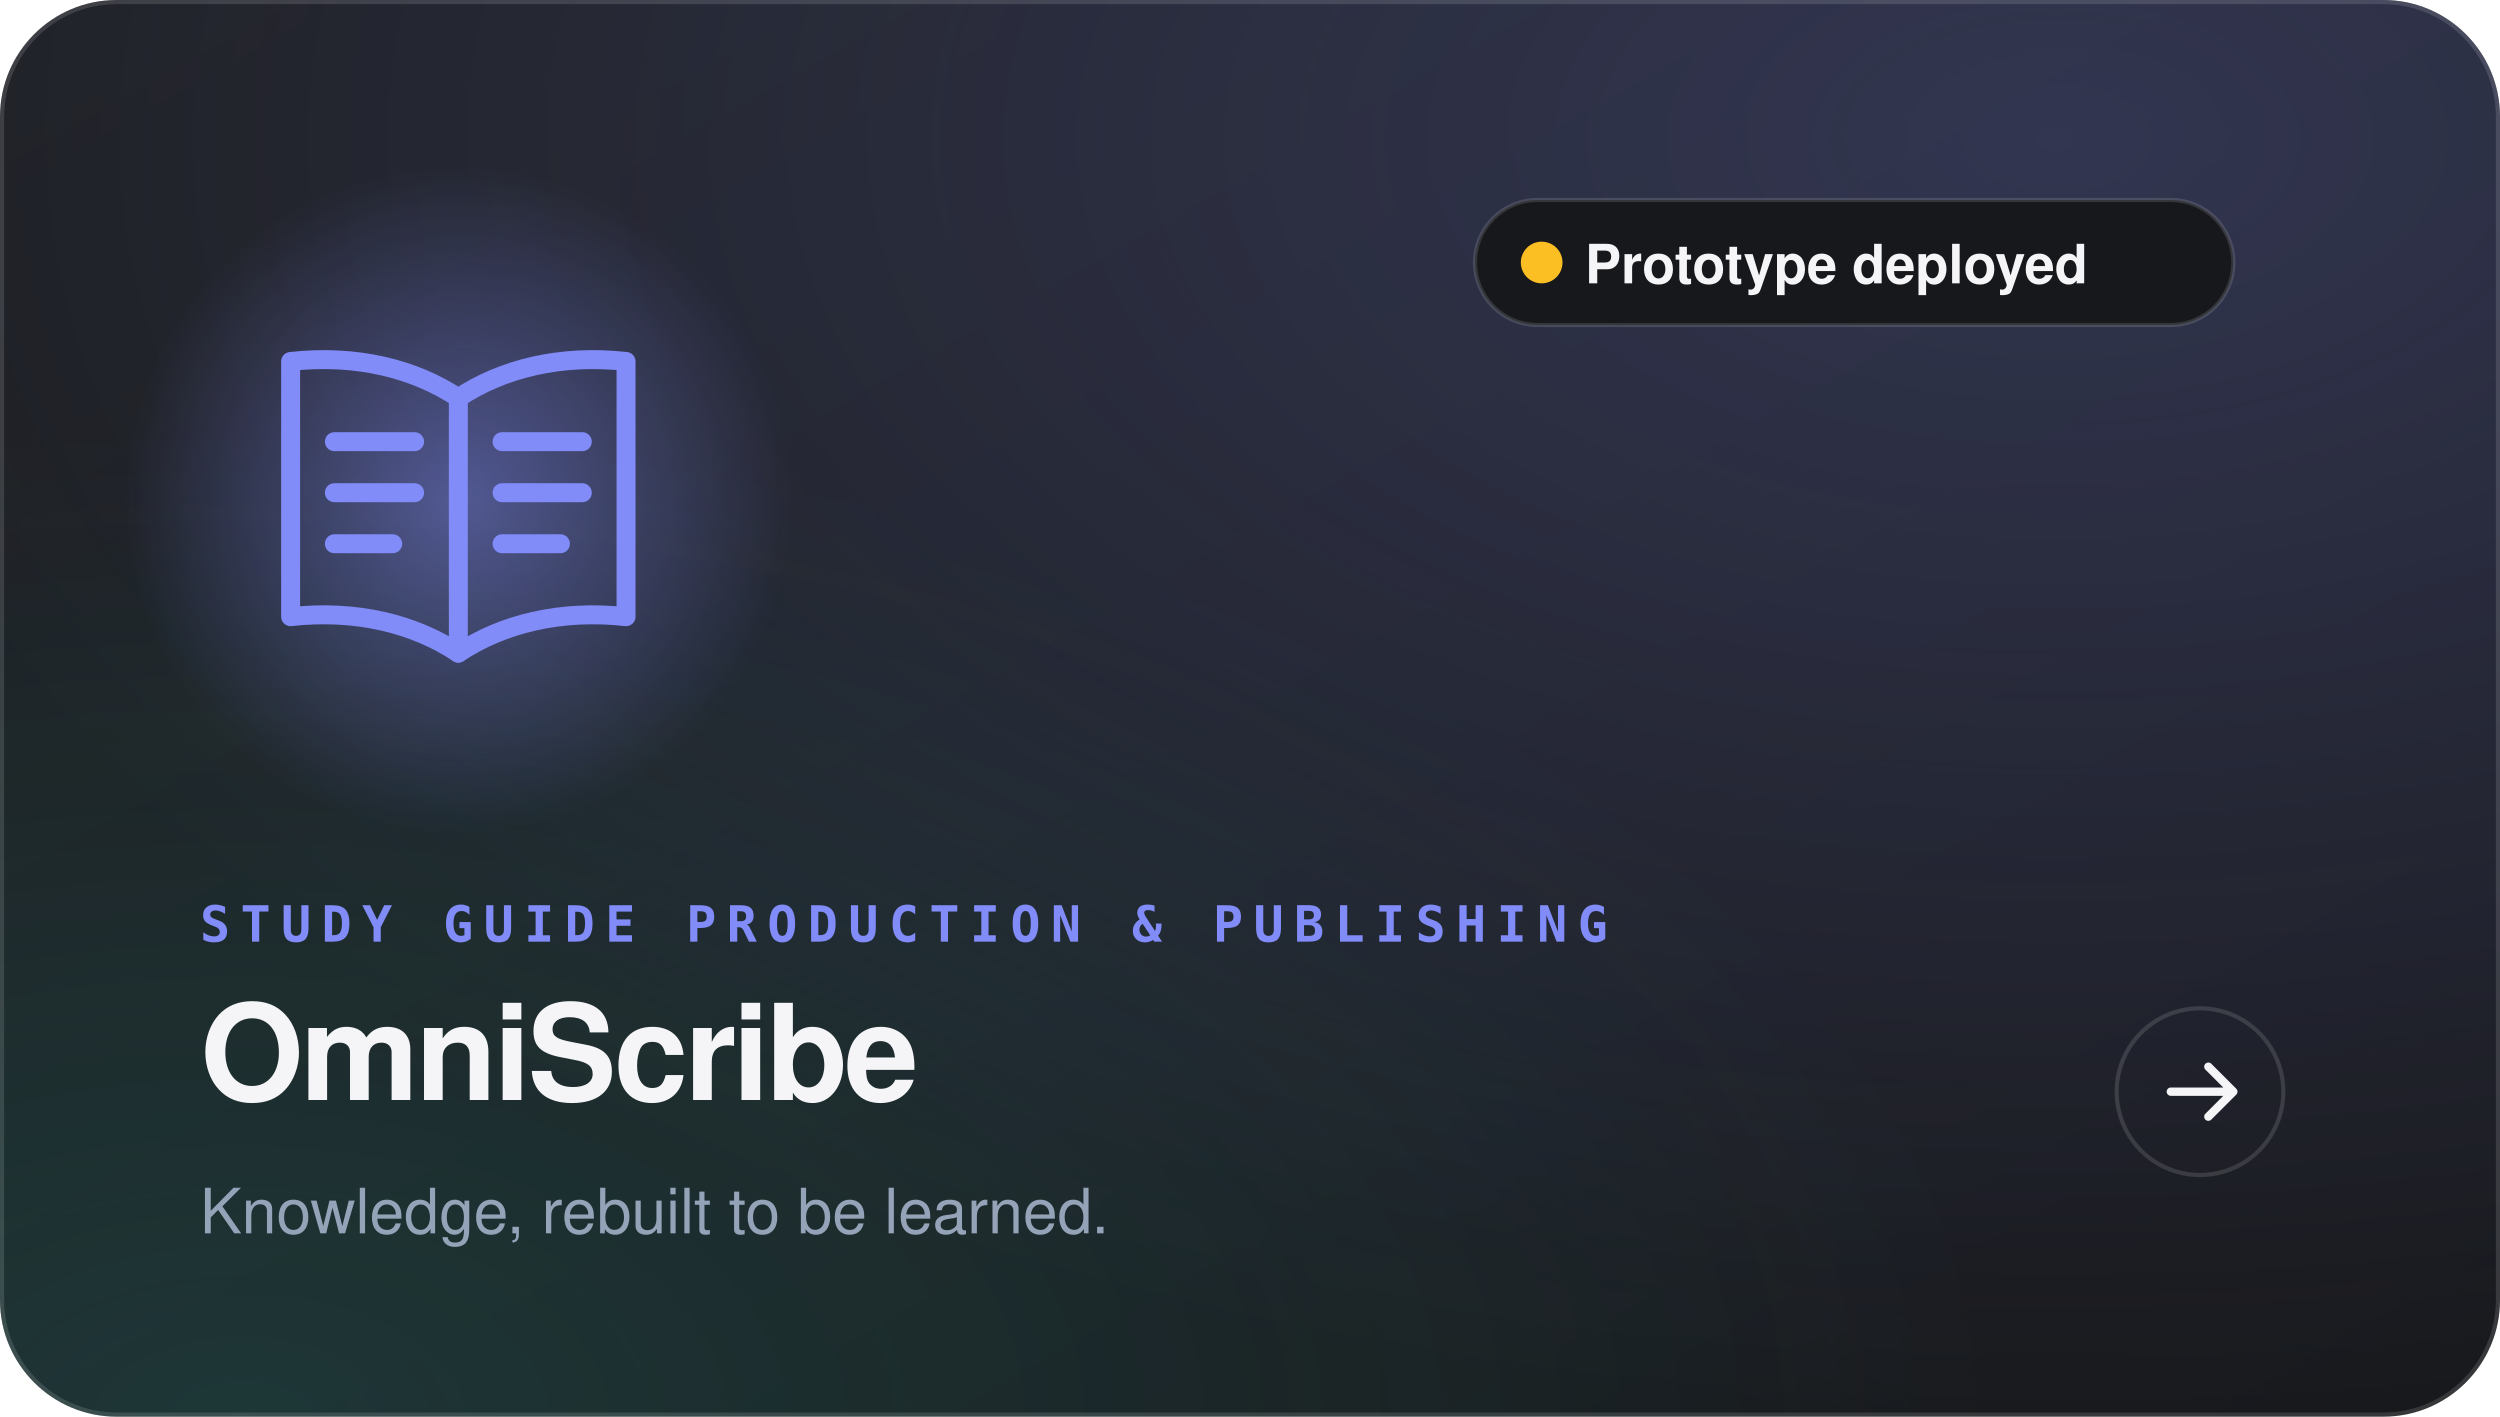
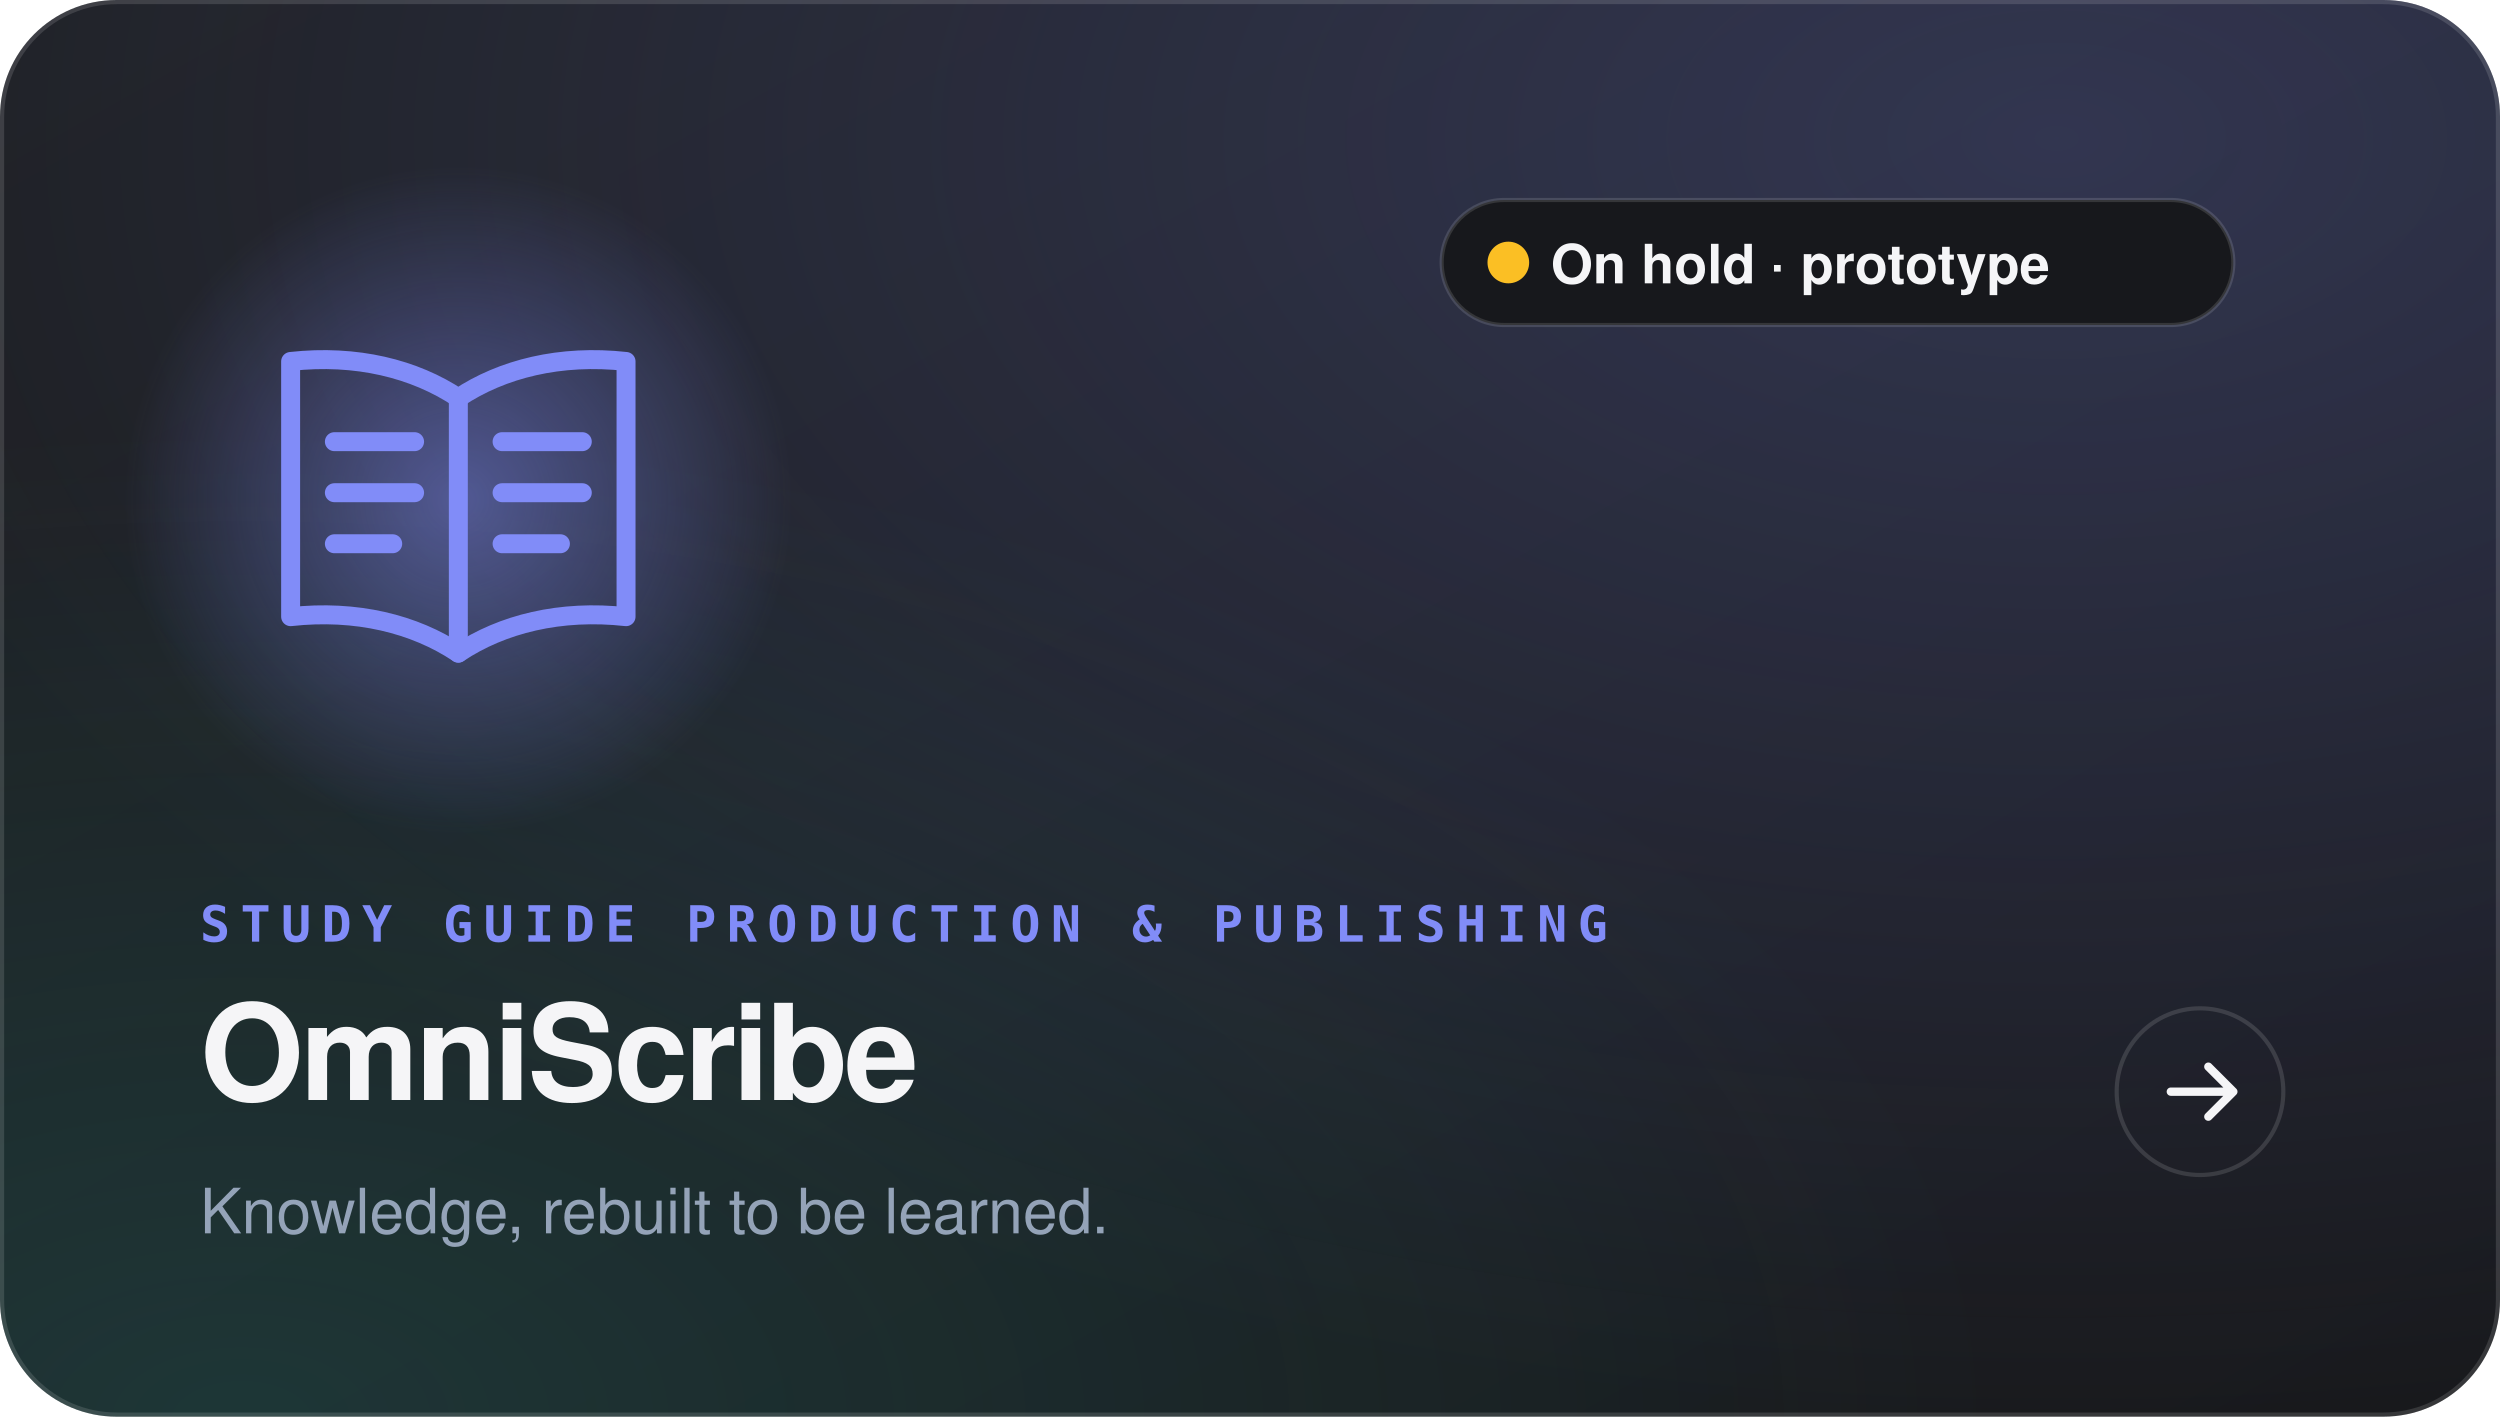
- <svg xmlns="http://www.w3.org/2000/svg" viewBox="0 0 600 340" width="600" height="340" role="img" aria-label="OmniScribe: Knowledge, rebuilt to be learned. Status Prototype deployed.">
+ <svg xmlns="http://www.w3.org/2000/svg" viewBox="0 0 600 340" width="600" height="340" role="img" aria-label="OmniScribe: Knowledge, rebuilt to be learned. Status On hold · prototype.">
  <style>.halo{transform-origin:110px 120px;animation:h 5s ease-in-out infinite}@keyframes h{0%,100%{opacity:.35;transform:scale(.92)}50%{opacity:.8;transform:scale(1.05)}}.go{animation:g 2.4s ease-in-out infinite}@keyframes g{0%,100%{transform:translateX(0)}50%{transform:translateX(5px)}}@media (prefers-reduced-motion: reduce){*{animation-duration:1ms!important;animation-delay:0s!important;animation-iteration-count:1!important;animation-fill-mode:forwards!important}}</style>
  <defs>
    <linearGradient id="bg" x1="0" y1="0" x2="1" y2="1">
      <stop offset="0" stop-color="#1f2125" />
      <stop offset="1" stop-color="#18191c" />
    </linearGradient>
    <linearGradient id="accent" x1="0" y1="0" x2="1" y2="0">
      <stop offset="0" stop-color="#2dd4bf" />
      <stop offset=".5" stop-color="#818cf8" />
      <stop offset="1" stop-color="#c084fc" />
    </linearGradient>
    <radialGradient id="glow" cx=".82" cy=".1" r=".9">
      <stop offset="0" stop-color="#818cf8" stop-opacity=".22" />
      <stop offset="1" stop-color="#818cf8" stop-opacity="0" />
    </radialGradient>
    <radialGradient id="glow2" cx=".1" cy="1" r=".7">
      <stop offset="0" stop-color="#2dd4bf" stop-opacity=".14" />
      <stop offset="1" stop-color="#2dd4bf" stop-opacity="0" />
    </radialGradient>
    <radialGradient id="aura" cx=".5" cy=".5" r=".5">
      <stop offset="0" stop-color="#818cf8" stop-opacity=".5" />
      <stop offset="1" stop-color="#818cf8" stop-opacity="0" />
    </radialGradient>
  </defs>
  <rect width="600" height="340" rx="28" fill="url(#bg)" />
  <rect width="600" height="340" rx="28" fill="url(#glow)" />
  <rect width="600" height="340" rx="28" fill="url(#glow2)" />
  <rect x=".5" y=".5" width="599" height="339" rx="27.5" fill="none" stroke="rgba(255,255,255,0.13)" />
  <circle class="halo" cx="110" cy="120" r="80" fill="url(#aura)" />
  <svg x="54" y="64" width="112" height="112" color="#818cf8" viewBox="0 0 64 64" fill="none" stroke="currentColor" stroke-linecap="round" stroke-linejoin="round" stroke-width="2.6">
    <path d="M32 18c-6-4-14-6-23-5v35c9-1 17 1 23 5 6-4 14-6 23-5V13c-9-1-17 1-23 5z" />
    <path d="M32 18v35" />
    <path d="M15 24h11M15 31h11M38 24h11M38 31h11" />
    <path class="acc" d="M15 38h8M38 38h8" />
  </svg>
-   <rect x="354" y="48" width="182" height="30" rx="15" fill="#17181c" stroke="rgba(255,255,255,0.13)" />
-   <circle cx="370" cy="63" r="5" fill="#fbbf24" />
-   <text x="380.4" y="68" font-family="-apple-system, BlinkMacSystemFont, 'Segoe UI', Helvetica, Arial, sans-serif" font-size="13" font-weight="600" fill="#f5f5f7" text-anchor="start" letter-spacing="0">Prototype deployed</text>
+   <rect x="346" y="48" width="190" height="30" rx="15" fill="#17181c" stroke="rgba(255,255,255,0.13)" />
+   <circle cx="362" cy="63" r="5" fill="#fbbf24" />
+   <text x="372.2" y="68" font-family="-apple-system, BlinkMacSystemFont, 'Segoe UI', Helvetica, Arial, sans-serif" font-size="13" font-weight="600" fill="#f5f5f7" text-anchor="start" letter-spacing="0">On hold · prototype</text>
  <text x="48" y="226" font-family="SFMono-Regular, Menlo, Consolas, monospace" font-size="12" font-weight="600" fill="#818cf8" text-anchor="start" letter-spacing="2.5">STUDY GUIDE PRODUCTION &amp; PUBLISHING</text>
  <text x="48" y="264" font-family="-apple-system, BlinkMacSystemFont, 'Segoe UI', Helvetica, Arial, sans-serif" font-size="32" font-weight="700" fill="#f5f5f7" text-anchor="start" letter-spacing="-0.8">OmniScribe</text>
  <text x="48" y="296" font-family="-apple-system, BlinkMacSystemFont, 'Segoe UI', Helvetica, Arial, sans-serif" font-size="15" font-weight="400" fill="#94a3b8" text-anchor="start" letter-spacing="0">Knowledge, rebuilt to be learned.</text>
  <g class="go">
    <circle cx="528" cy="262" r="20" fill="none" stroke="rgba(255,255,255,0.13)" />
    <path d="M521 262 h14 M530 256 l6 6 l-6 6" fill="none" stroke="#f5f5f7" stroke-width="2" stroke-linecap="round" stroke-linejoin="round" />
  </g>
</svg>
